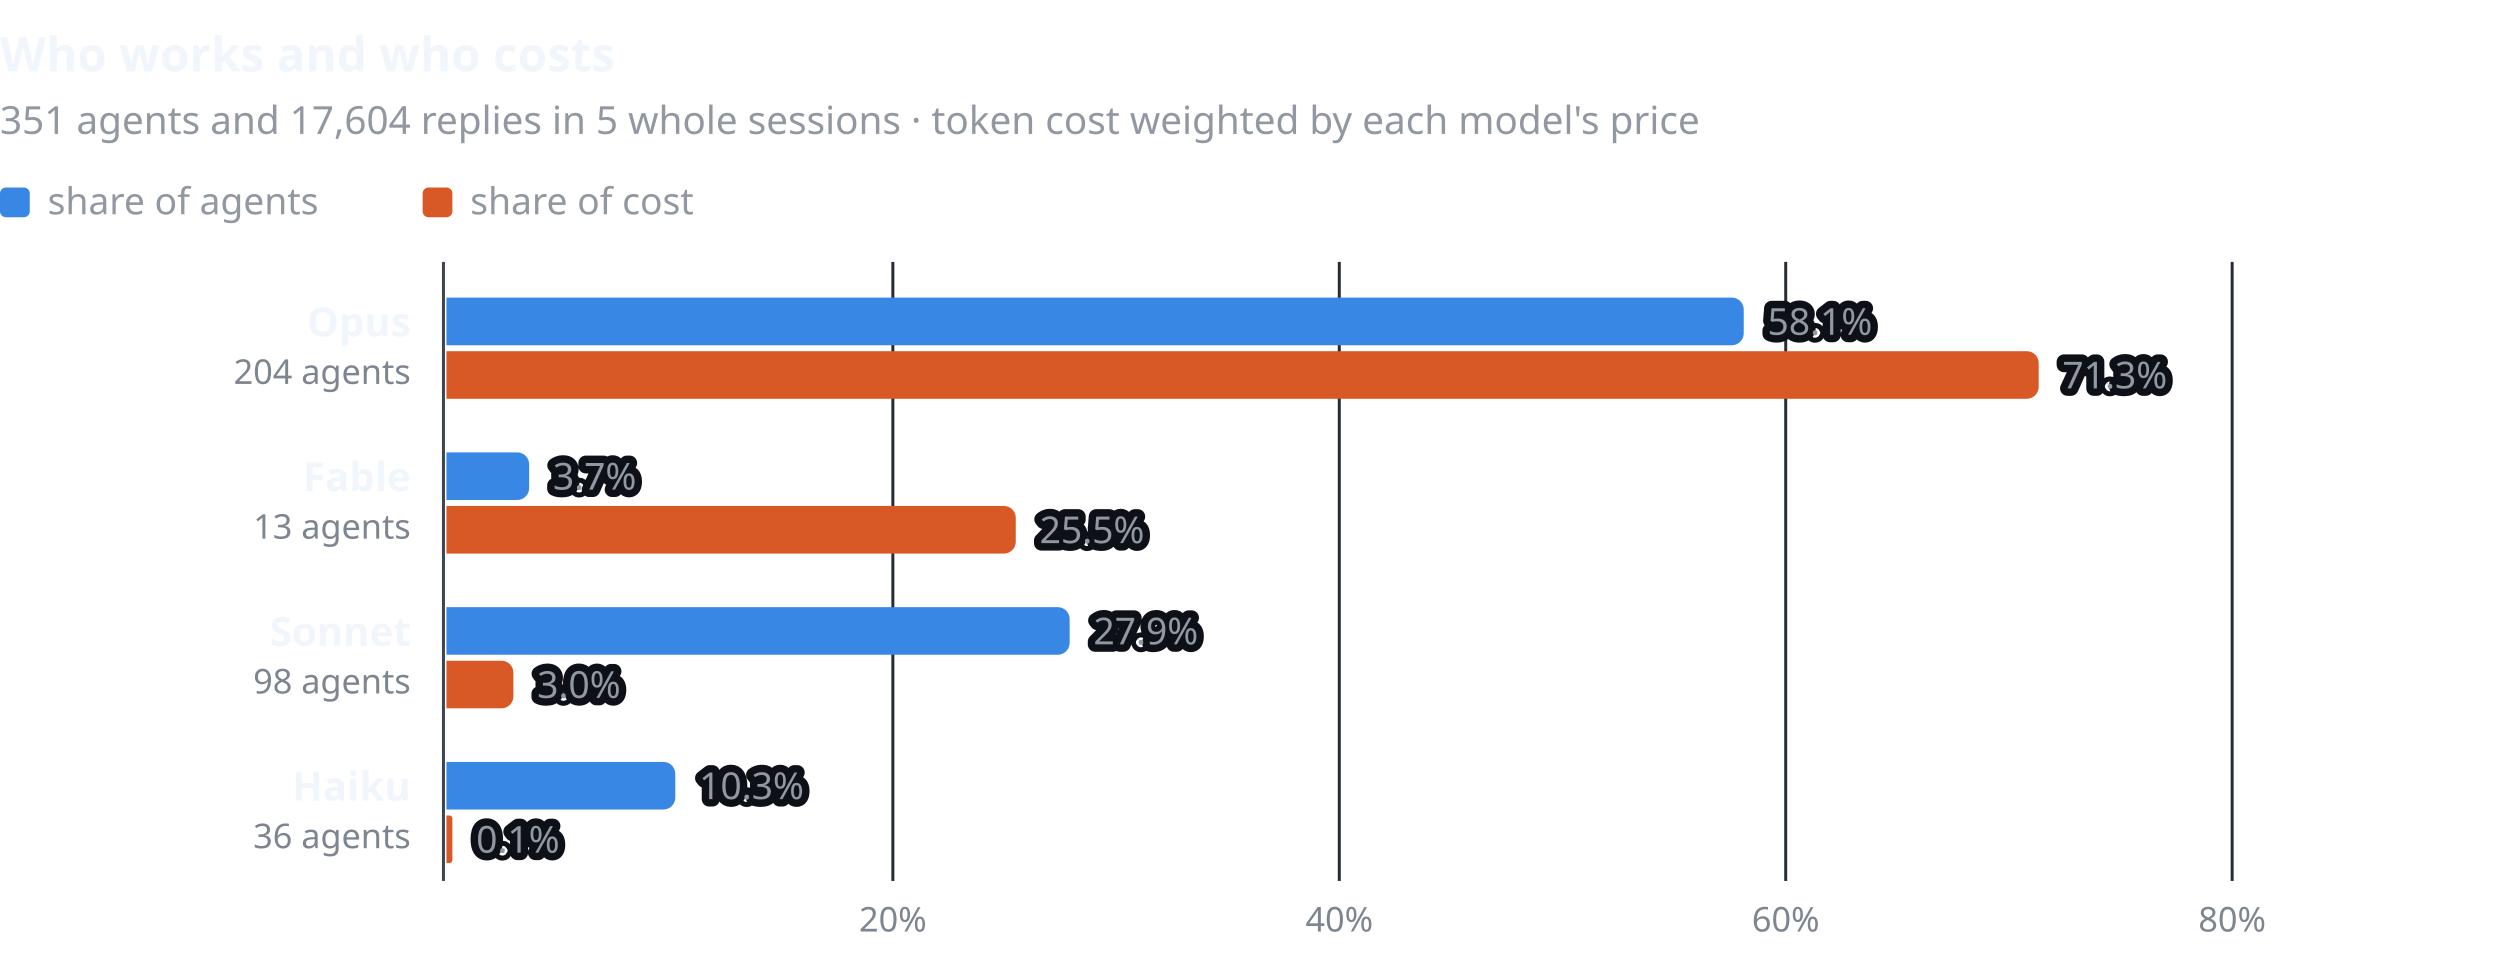
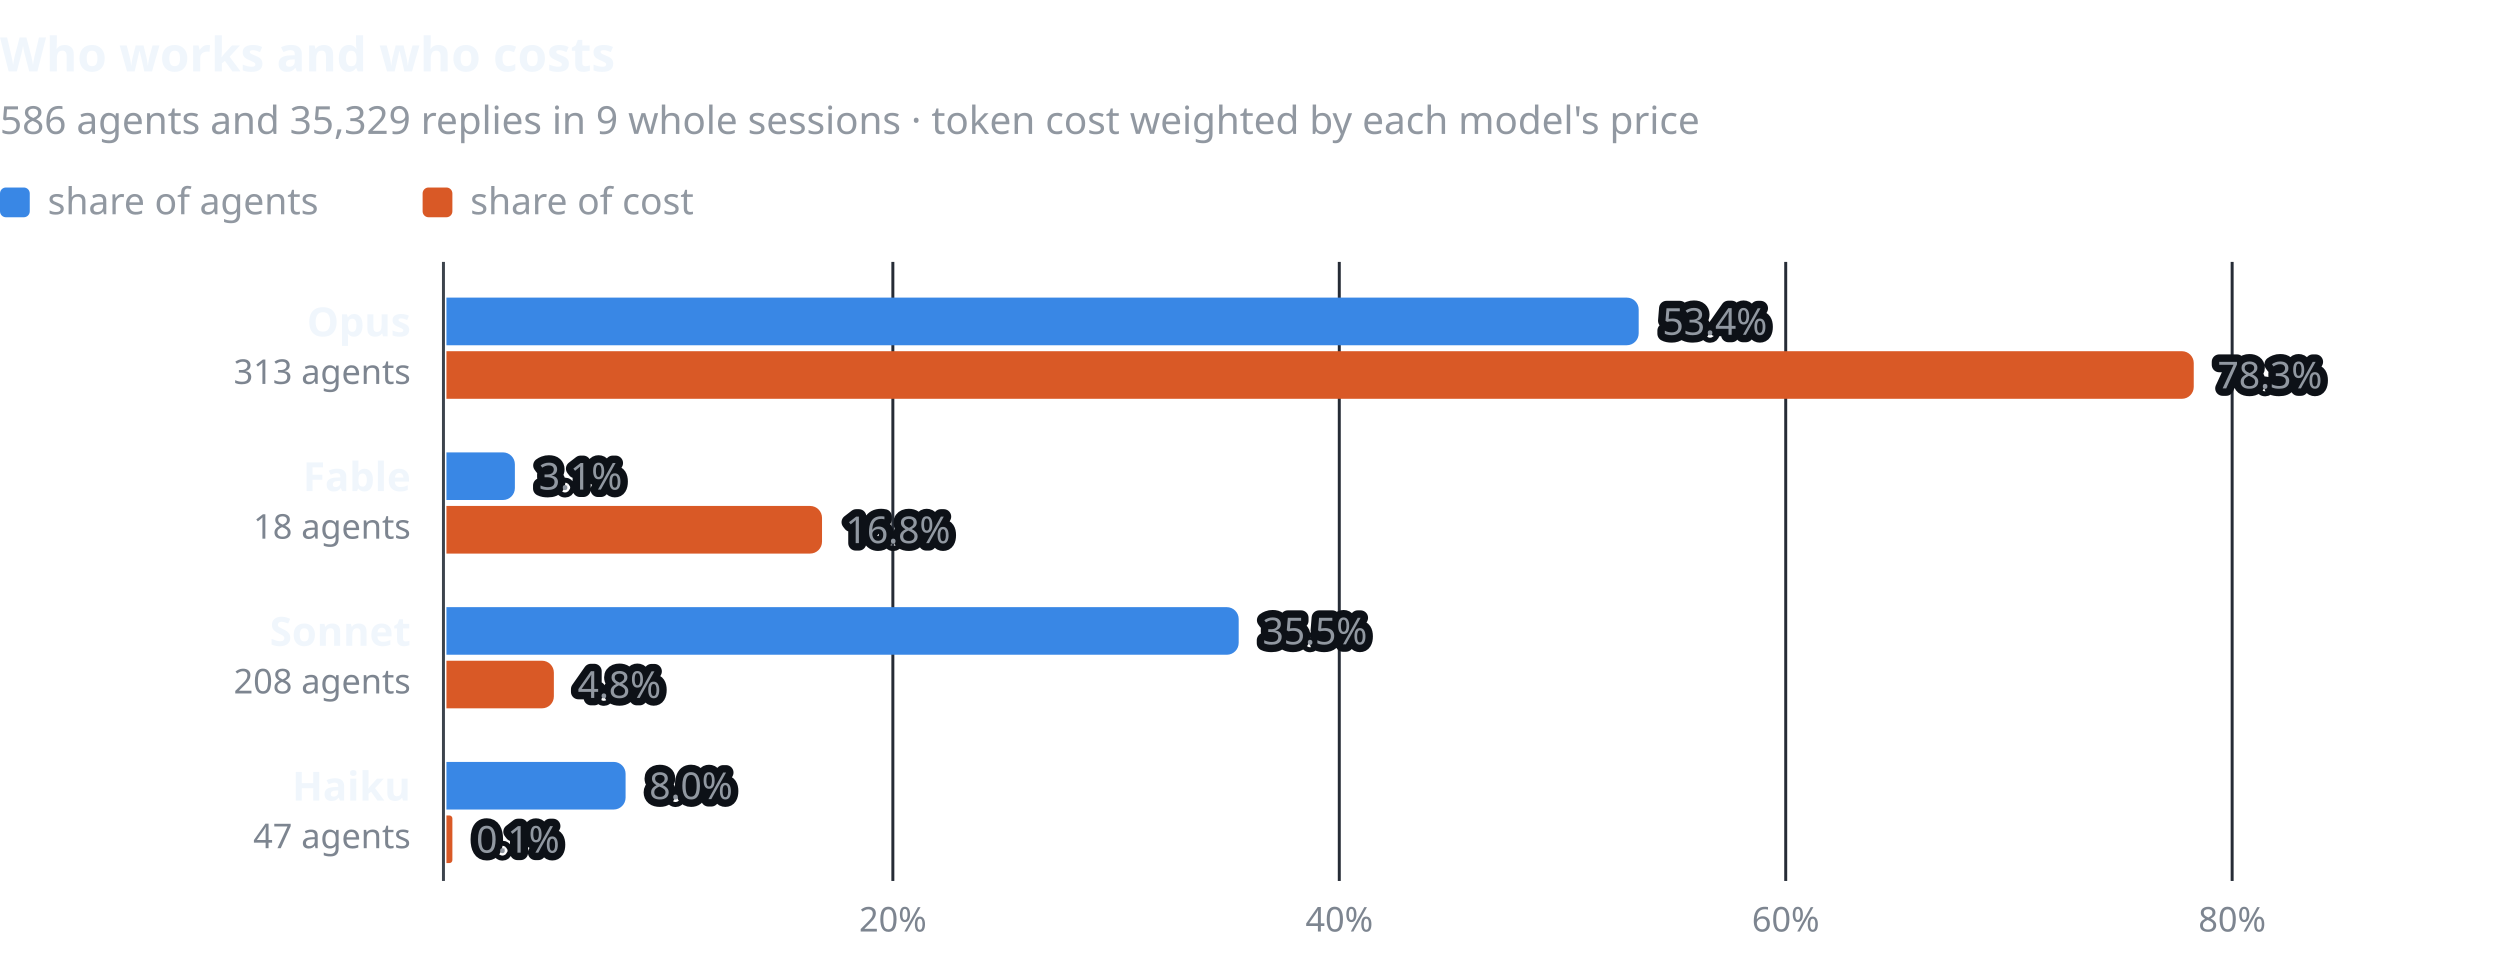
- <svg xmlns="http://www.w3.org/2000/svg" viewBox="0 0 840 324" width="840" height="324" role="img" aria-label="Share of agents and share of cost by model: Opus 58.1% of agents and 71.3% of cost; Fable 3.7% of agents and 25.5% of cost; Sonnet 27.9% of agents and 3.0% of cost; Haiku 10.3% of agents and 0.1% of cost" font-family="-apple-system,BlinkMacSystemFont,'Segoe UI','Noto Sans',Helvetica,Arial,sans-serif">
+ <svg xmlns="http://www.w3.org/2000/svg" viewBox="0 0 840 324" width="840" height="324" role="img" aria-label="Share of agents and share of cost by model: Opus 53.4% of agents and 78.3% of cost; Fable 3.1% of agents and 16.8% of cost; Sonnet 35.5% of agents and 4.8% of cost; Haiku 8.0% of agents and 0.1% of cost" font-family="-apple-system,BlinkMacSystemFont,'Segoe UI','Noto Sans',Helvetica,Arial,sans-serif">
  <text x="0" y="24" font-size="16" fill="#f0f6fc" font-weight="700" text-anchor="start">Who works and who costs</text>
-   <text x="0" y="45" font-size="13" fill="#9198a1" font-weight="400" text-anchor="start">351 agents and 17,604 replies in 5 whole sessions · token cost weighted by each model's price</text>
+   <text x="0" y="45" font-size="13" fill="#9198a1" font-weight="400" text-anchor="start">586 agents and 35,329 replies in 9 whole sessions · token cost weighted by each model's price</text>
  <rect x="0" y="63" width="10" height="10" rx="2" fill="#3987e5" />
  <text x="16" y="72" font-size="12.5" fill="#9198a1" font-weight="400" text-anchor="start">share of agents</text>
  <rect x="142" y="63" width="10" height="10" rx="2" fill="#d95926" />
  <text x="158" y="72" font-size="12.5" fill="#9198a1" font-weight="400" text-anchor="start">share of cost</text>
  <path d="M300.0 88V296" stroke="#262c36" stroke-width="1" />
  <text x="300.0" y="313" font-size="11.5" fill="#7d8590" font-weight="400" text-anchor="middle">20%</text>
  <path d="M450.0 88V296" stroke="#262c36" stroke-width="1" />
  <text x="450.0" y="313" font-size="11.5" fill="#7d8590" font-weight="400" text-anchor="middle">40%</text>
  <path d="M600.0 88V296" stroke="#262c36" stroke-width="1" />
  <text x="600.0" y="313" font-size="11.5" fill="#7d8590" font-weight="400" text-anchor="middle">60%</text>
  <path d="M750.0 88V296" stroke="#262c36" stroke-width="1" />
  <text x="750.0" y="313" font-size="11.5" fill="#7d8590" font-weight="400" text-anchor="middle">80%</text>
  <path d="M149 88V296" stroke="#3d444d" stroke-width="1" />
  <text x="138" y="113" font-size="13.5" fill="#f0f6fc" font-weight="600" text-anchor="end">Opus</text>
-   <text x="138" y="129" font-size="11.5" fill="#7d8590" font-weight="400" text-anchor="end">204 agents</text>
-   <path d="M150.0 100.0h431.9a4.0 4.0 0 0 1 4.0 4.0v8.0a4.0 4.0 0 0 1 -4.0 4.0h-431.9z" fill="#3987e5" />
-   <text x="593.897" y="112.5" font-size="12.5" fill="#9198a1" font-weight="400" text-anchor="start" stroke="#0d1117" stroke-width="5" paint-order="stroke" stroke-linejoin="round">58.1%</text>
-   <path d="M150.0 118.0h531.0a4.0 4.0 0 0 1 4.0 4.0v8.0a4.0 4.0 0 0 1 -4.0 4.0h-531.0z" fill="#d95926" />
-   <text x="692.975" y="130.5" font-size="12.5" fill="#9198a1" font-weight="400" text-anchor="start" stroke="#0d1117" stroke-width="5" paint-order="stroke" stroke-linejoin="round">71.3%</text>
+   <text x="138" y="129" font-size="11.5" fill="#7d8590" font-weight="400" text-anchor="end">313 agents</text>
+   <path d="M150.0 100.0h396.6a4.0 4.0 0 0 1 4.0 4.0v8.0a4.0 4.0 0 0 1 -4.0 4.0h-396.6z" fill="#3987e5" />
+   <text x="558.597" y="112.5" font-size="12.5" fill="#9198a1" font-weight="400" text-anchor="start" stroke="#0d1117" stroke-width="5" paint-order="stroke" stroke-linejoin="round">53.4%</text>
+   <path d="M150.0 118.0h583.1a4.0 4.0 0 0 1 4.0 4.0v8.0a4.0 4.0 0 0 1 -4.0 4.0h-583.1z" fill="#d95926" />
+   <text x="745.1" y="130.5" font-size="12.5" fill="#9198a1" font-weight="400" text-anchor="start" stroke="#0d1117" stroke-width="5" paint-order="stroke" stroke-linejoin="round">78.3%</text>
  <text x="138" y="165" font-size="13.5" fill="#f0f6fc" font-weight="600" text-anchor="end">Fable</text>
-   <text x="138" y="181" font-size="11.5" fill="#7d8590" font-weight="400" text-anchor="end">13 agents</text>
-   <path d="M150.0 152.0h23.8a4.0 4.0 0 0 1 4.0 4.0v8.0a4.0 4.0 0 0 1 -4.0 4.0h-23.8z" fill="#3987e5" />
-   <text x="185.778" y="164.5" font-size="12.5" fill="#9198a1" font-weight="400" text-anchor="start" stroke="#0d1117" stroke-width="5" paint-order="stroke" stroke-linejoin="round">3.7%</text>
-   <path d="M150.0 170.0h187.3a4.0 4.0 0 0 1 4.0 4.0v8.0a4.0 4.0 0 0 1 -4.0 4.0h-187.3z" fill="#d95926" />
-   <text x="349.325" y="182.5" font-size="12.5" fill="#9198a1" font-weight="400" text-anchor="start" stroke="#0d1117" stroke-width="5" paint-order="stroke" stroke-linejoin="round">25.5%</text>
+   <text x="138" y="181" font-size="11.5" fill="#7d8590" font-weight="400" text-anchor="end">18 agents</text>
+   <path d="M150.0 152.0h19.0a4.0 4.0 0 0 1 4.0 4.0v8.0a4.0 4.0 0 0 1 -4.0 4.0h-19.0z" fill="#3987e5" />
+   <text x="181.038" y="164.5" font-size="12.5" fill="#9198a1" font-weight="400" text-anchor="start" stroke="#0d1117" stroke-width="5" paint-order="stroke" stroke-linejoin="round">3.1%</text>
+   <path d="M150.0 170.0h122.2a4.0 4.0 0 0 1 4.0 4.0v8.0a4.0 4.0 0 0 1 -4.0 4.0h-122.2z" fill="#d95926" />
+   <text x="284.15" y="182.5" font-size="12.5" fill="#9198a1" font-weight="400" text-anchor="start" stroke="#0d1117" stroke-width="5" paint-order="stroke" stroke-linejoin="round">16.8%</text>
  <text x="138" y="217" font-size="13.5" fill="#f0f6fc" font-weight="600" text-anchor="end">Sonnet</text>
-   <text x="138" y="233" font-size="11.5" fill="#7d8590" font-weight="400" text-anchor="end">98 agents</text>
-   <path d="M150.0 204.0h205.4a4.0 4.0 0 0 1 4.0 4.0v8.0a4.0 4.0 0 0 1 -4.0 4.0h-205.4z" fill="#3987e5" />
-   <text x="367.402" y="216.5" font-size="12.5" fill="#9198a1" font-weight="400" text-anchor="start" stroke="#0d1117" stroke-width="5" paint-order="stroke" stroke-linejoin="round">27.9%</text>
-   <path d="M150.0 222.0h18.5a4.0 4.0 0 0 1 4.0 4.0v8.0a4.0 4.0 0 0 1 -4.0 4.0h-18.5z" fill="#d95926" />
-   <text x="180.5" y="234.5" font-size="12.5" fill="#9198a1" font-weight="400" text-anchor="start" stroke="#0d1117" stroke-width="5" paint-order="stroke" stroke-linejoin="round">3.0%</text>
+   <text x="138" y="233" font-size="11.5" fill="#7d8590" font-weight="400" text-anchor="end">208 agents</text>
+   <path d="M150.0 204.0h262.2a4.0 4.0 0 0 1 4.0 4.0v8.0a4.0 4.0 0 0 1 -4.0 4.0h-262.2z" fill="#3987e5" />
+   <text x="424.212" y="216.5" font-size="12.5" fill="#9198a1" font-weight="400" text-anchor="start" stroke="#0d1117" stroke-width="5" paint-order="stroke" stroke-linejoin="round">35.5%</text>
+   <path d="M150.0 222.0h32.1a4.0 4.0 0 0 1 4.0 4.0v8.0a4.0 4.0 0 0 1 -4.0 4.0h-32.1z" fill="#d95926" />
+   <text x="194.075" y="234.5" font-size="12.5" fill="#9198a1" font-weight="400" text-anchor="start" stroke="#0d1117" stroke-width="5" paint-order="stroke" stroke-linejoin="round">4.8%</text>
  <text x="138" y="269" font-size="13.5" fill="#f0f6fc" font-weight="600" text-anchor="end">Haiku</text>
-   <text x="138" y="285" font-size="11.5" fill="#7d8590" font-weight="400" text-anchor="end">36 agents</text>
-   <path d="M150.0 256.0h72.9a4.0 4.0 0 0 1 4.0 4.0v8.0a4.0 4.0 0 0 1 -4.0 4.0h-72.9z" fill="#3987e5" />
-   <text x="234.923" y="268.5" font-size="12.5" fill="#9198a1" font-weight="400" text-anchor="start" stroke="#0d1117" stroke-width="5" paint-order="stroke" stroke-linejoin="round">10.3%</text>
+   <text x="138" y="285" font-size="11.5" fill="#7d8590" font-weight="400" text-anchor="end">47 agents</text>
+   <path d="M150.0 256.0h56.2a4.0 4.0 0 0 1 4.0 4.0v8.0a4.0 4.0 0 0 1 -4.0 4.0h-56.2z" fill="#3987e5" />
+   <text x="218.154" y="268.5" font-size="12.5" fill="#9198a1" font-weight="400" text-anchor="start" stroke="#0d1117" stroke-width="5" paint-order="stroke" stroke-linejoin="round">8.0%</text>
  <path d="M150.0 274.0h1.0a1.0 1.0 0 0 1 1.0 1.0v14.0a1.0 1.0 0 0 1 -1.0 1.0h-1.0z" fill="#d95926" />
  <text x="160" y="286.5" font-size="12.5" fill="#9198a1" font-weight="400" text-anchor="start" stroke="#0d1117" stroke-width="5" paint-order="stroke" stroke-linejoin="round">0.1%</text>
</svg>
